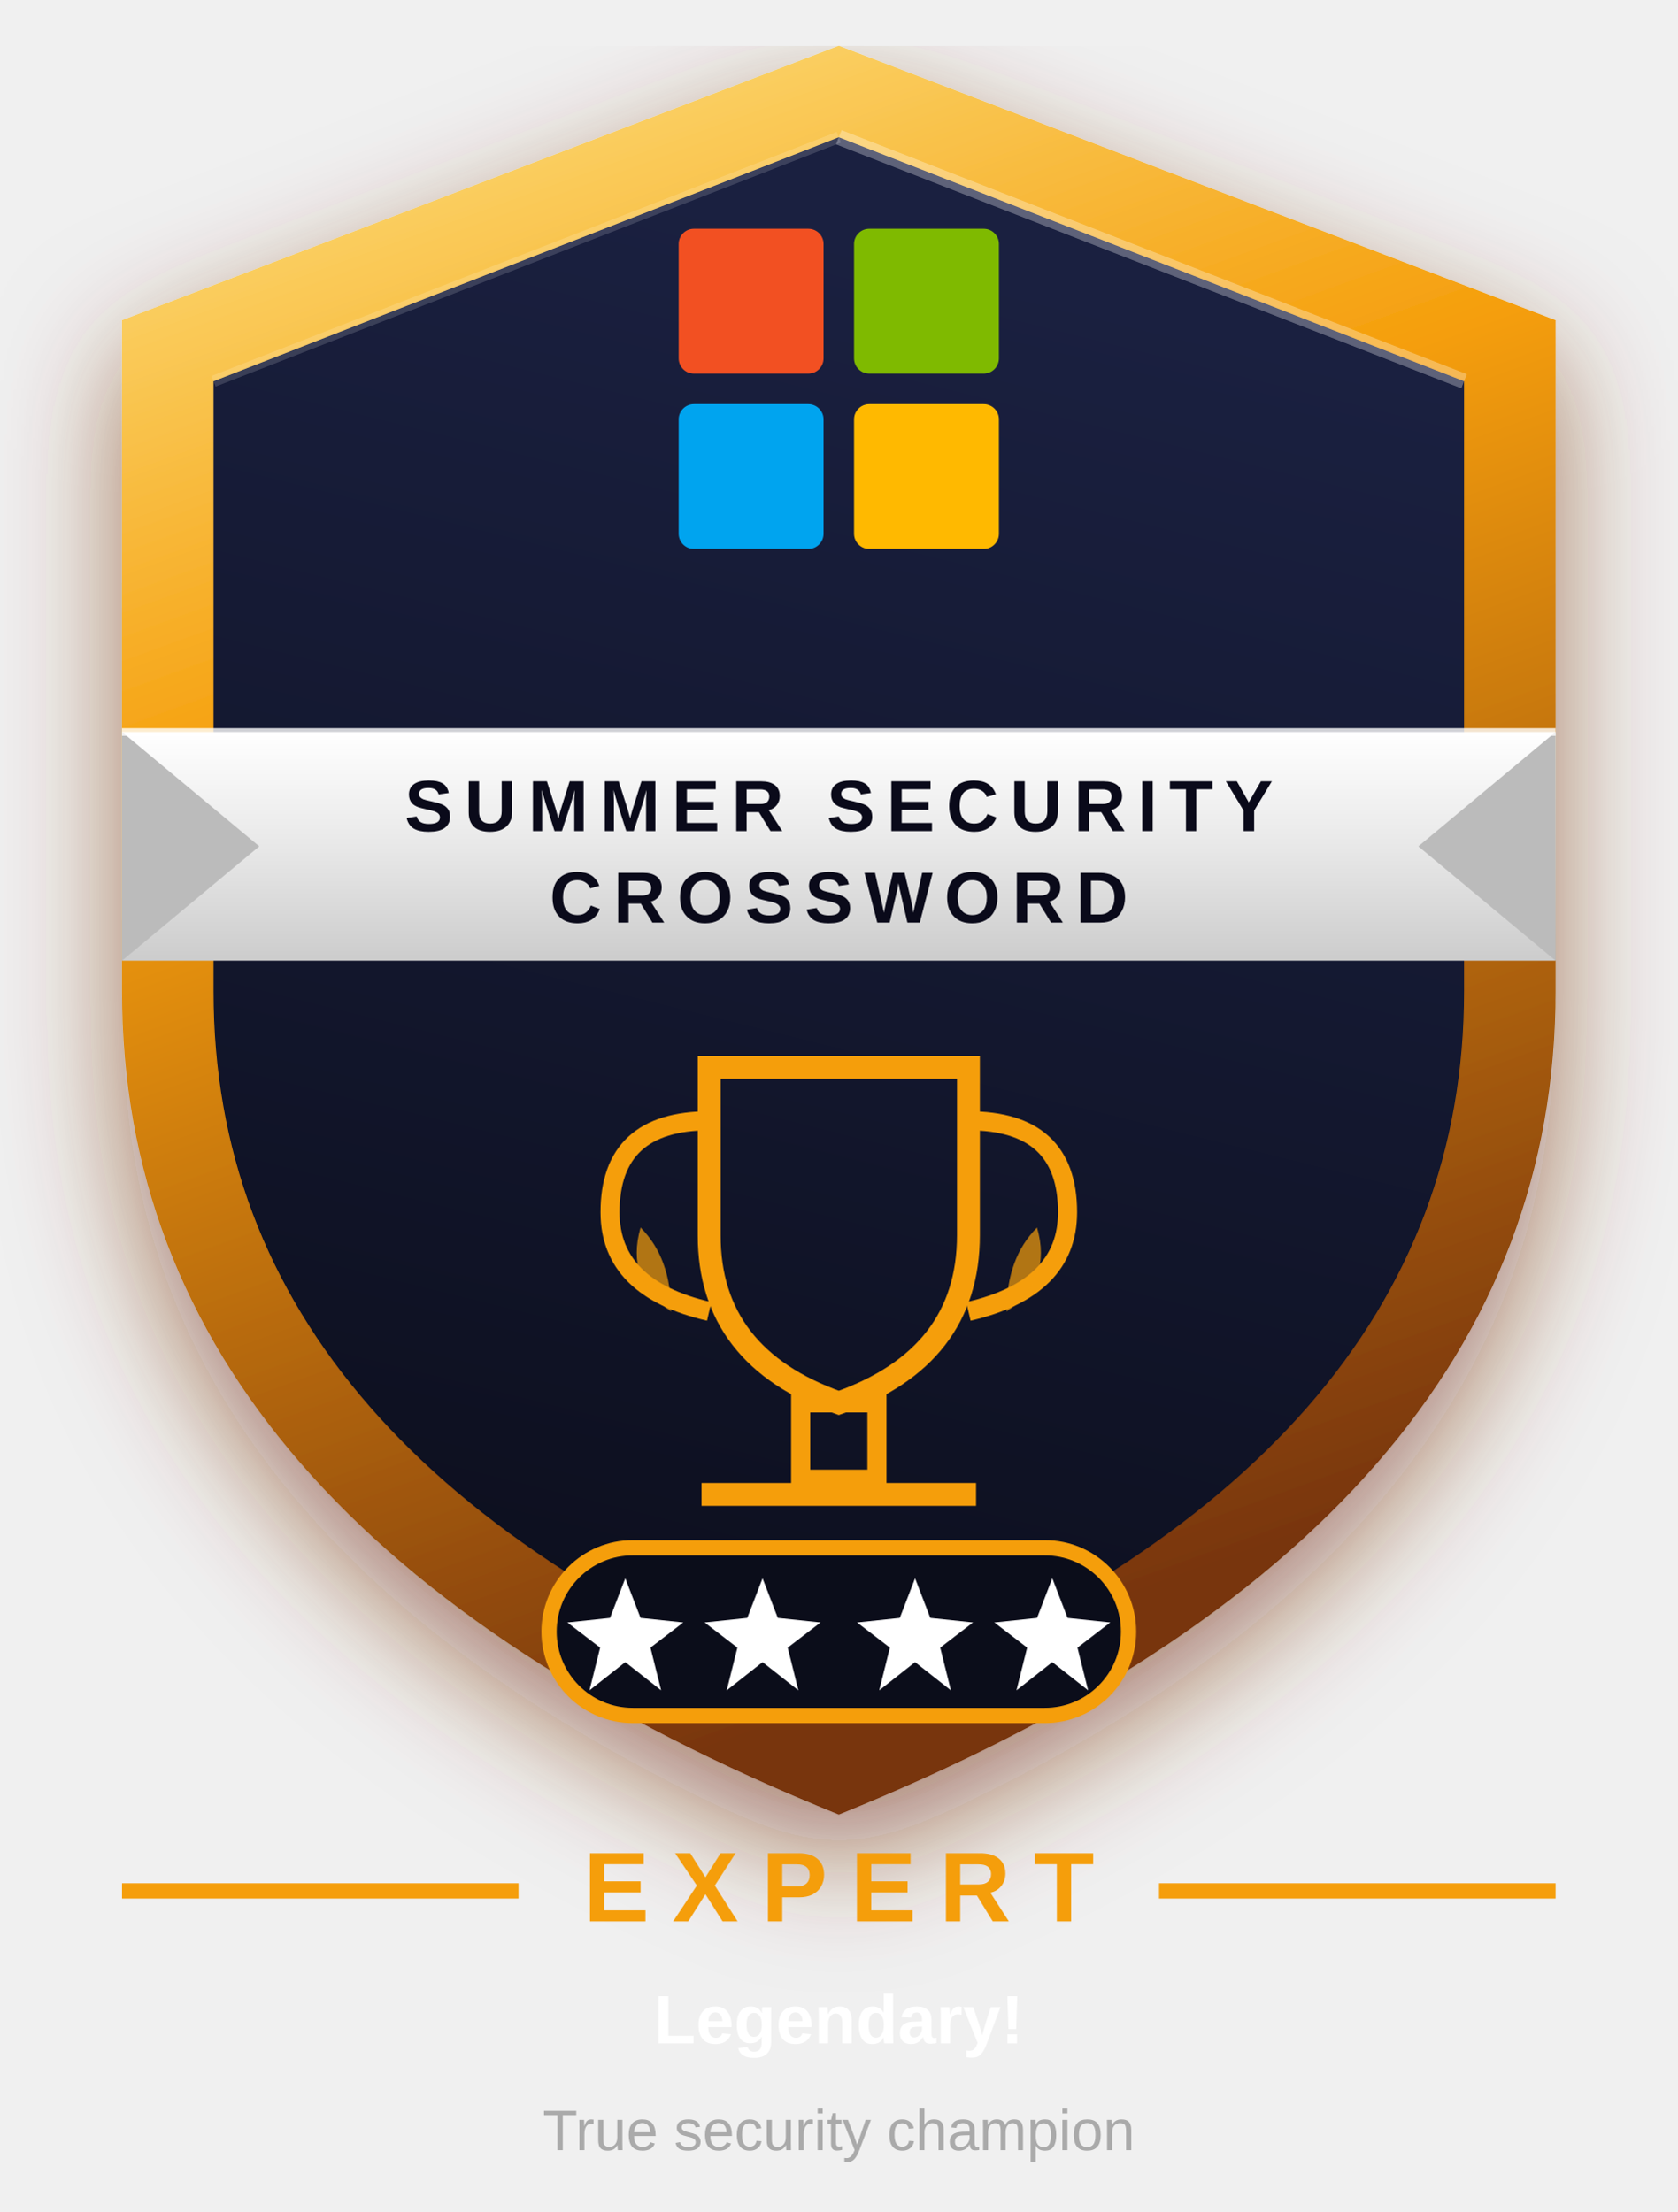
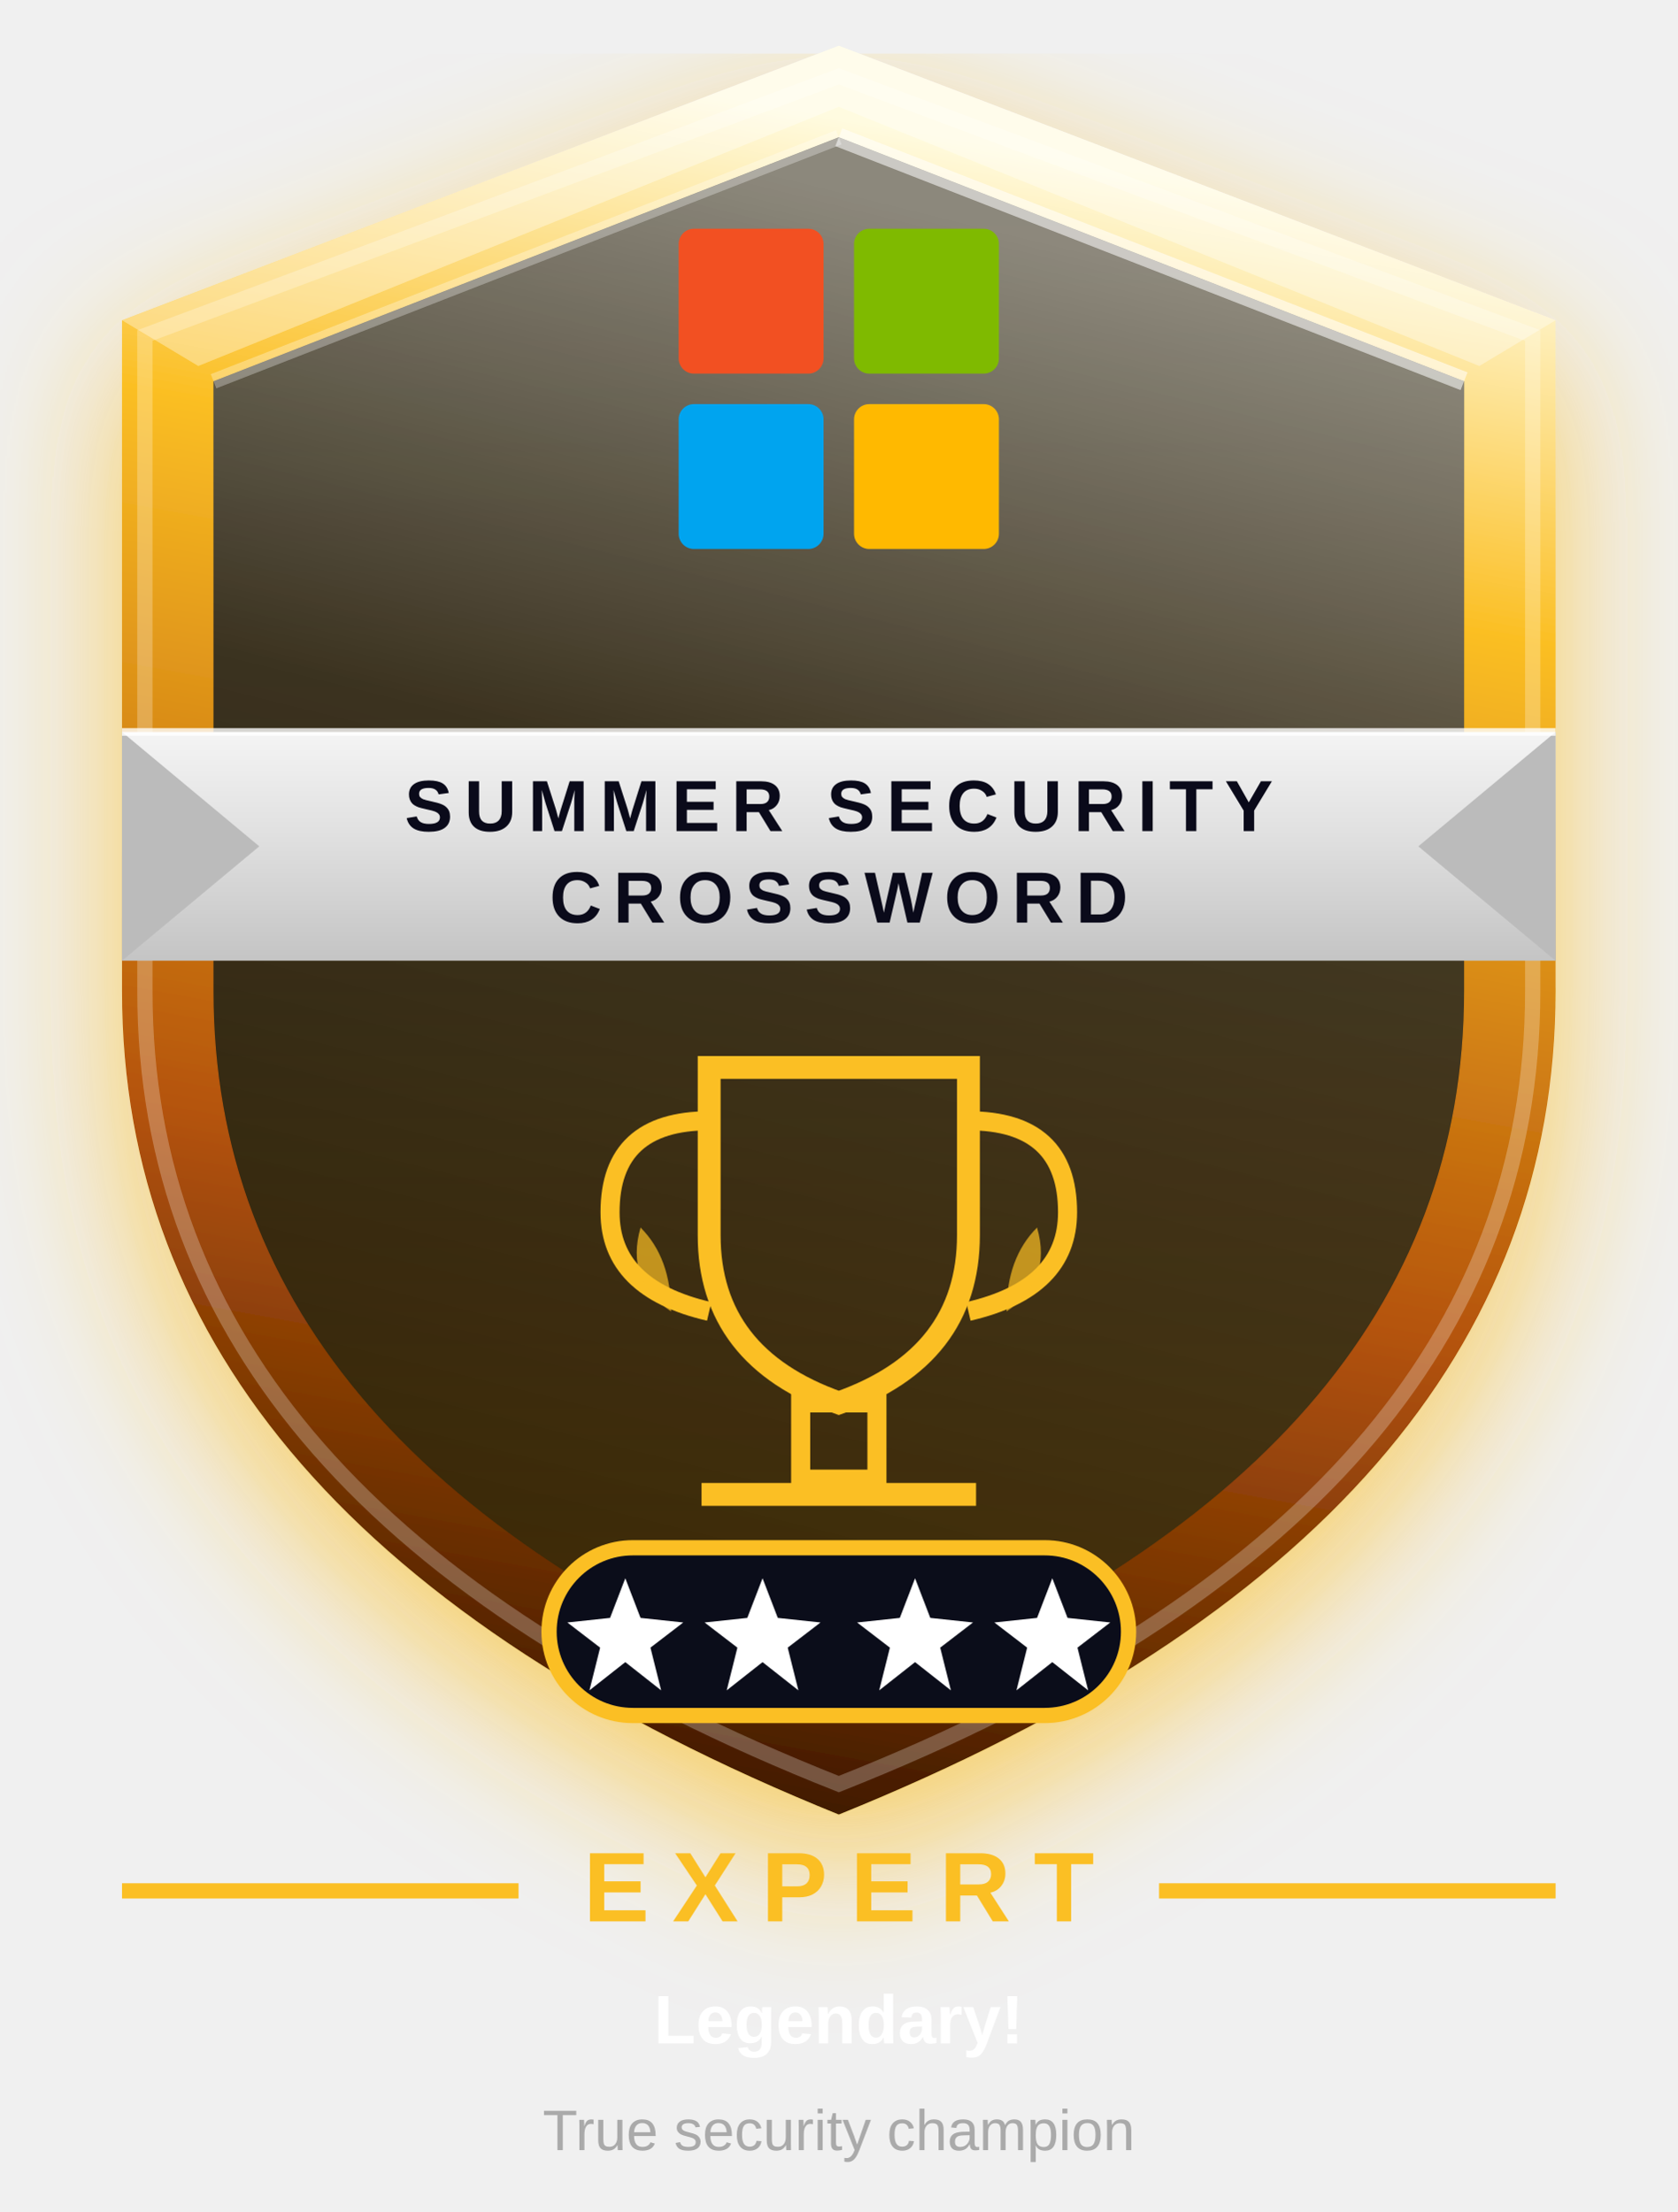
<svg xmlns="http://www.w3.org/2000/svg" viewBox="0 0 220 290" width="220" height="290" role="img" aria-label="Expert badge">
  <defs>
-     <linearGradient id="outer-pro" x1="0" y1="0" x2="0.3" y2="1">
-       <stop offset="0%" stop-color="#fde68a" />
-       <stop offset="40%" stop-color="#f59e0b" />
-       <stop offset="100%" stop-color="#78350f" />
+     <linearGradient id="outer-pro" x1="0.25" y1="0" x2="0.1" y2="1">
+       <stop offset="0%" stop-color="#fffbe0" />
+       <stop offset="22%" stop-color="#fbbf24" />
+       <stop offset="62%" stop-color="#b45309" />
+       <stop offset="100%" stop-color="#2e1000" />
    </linearGradient>
-     <linearGradient id="inner-pro" x1="0.2" y1="0" x2="0" y2="1">
-       <stop offset="0%" stop-color="#1a2040" />
-       <stop offset="100%" stop-color="#0b0d1a" />
+     <linearGradient id="inner-pro" x1="0.3" y1="0" x2="0.1" y2="1">
+       <stop offset="0%" stop-color="#221a04" />
+       <stop offset="50%" stop-color="#150f00" />
+       <stop offset="100%" stop-color="#0a0800" />
+     </linearGradient>
+     <linearGradient id="sheen-pro" x1="0.35" y1="0" x2="0.15" y2="1">
+       <stop offset="0%" stop-color="white" stop-opacity="0.48" />
+       <stop offset="38%" stop-color="white" stop-opacity="0.12" />
+       <stop offset="100%" stop-color="white" stop-opacity="0" />
+     </linearGradient>
+     <linearGradient id="inner-glow-pro" x1="0.5" y1="1" x2="0.5" y2="0">
+       <stop offset="0%" stop-color="#f59e0b" stop-opacity="0.22" />
+       <stop offset="55%" stop-color="#f59e0b" stop-opacity="0.05" />
+       <stop offset="100%" stop-color="#f59e0b" stop-opacity="0" />
    </linearGradient>
    <linearGradient id="ribbon-pro" x1="0" y1="0" x2="0" y2="1">
-       <stop offset="0%" stop-color="#ffffff" />
-       <stop offset="50%" stop-color="#e8e8e8" />
-       <stop offset="100%" stop-color="#cccccc" />
+       <stop offset="0%" stop-color="#f4f4f4" />
+       <stop offset="45%" stop-color="#e0e0e0" />
+       <stop offset="100%" stop-color="#c4c4c4" />
    </linearGradient>
-     <filter id="shadow-pro">
-       <feDropShadow dx="0" dy="6" stdDeviation="8" flood-color="#78350f" flood-opacity="0.6" />
+     <filter id="shadow-pro" x="-22%" y="-12%" width="144%" height="132%">
+       <feDropShadow dx="0" dy="7" stdDeviation="10" flood-color="#fbbf24" flood-opacity="0.70" />
    </filter>
  </defs>
  <path d="M110,6 L204,42 L204,130 Q204,200 110,238 Q16,200 16,130 L16,42 Z" fill="url(#outer-pro)" filter="url(#shadow-pro)" />
+   <path d="M110,6 L204,42 L194,48 L110,14 L26,48 L16,42 Z" fill="rgba(255,255,255,0.35)" />
+   <path d="M110,10 L201,44 L201,130 Q201,198 110,234 Q19,198 19,130 L19,44 Z" fill="none" stroke="rgba(255,255,255,0.25)" stroke-width="2" />
  <path d="M110,18 L192,50 L192,130 Q192,192 110,224 Q28,192 28,130 L28,50 Z" fill="url(#inner-pro)" />
-   <path d="M110,18 L192,50" stroke="rgba(255,255,255,0.3)" stroke-width="2" fill="none" />
-   <path d="M110,18 L28,50" stroke="rgba(255,255,255,0.15)" stroke-width="1.5" fill="none" />
+   <path d="M110,18 L192,50 L192,130 Q192,192 110,224 Q28,192 28,130 L28,50 Z" fill="url(#inner-glow-pro)" />
+   <path d="M110,18 L192,50 L192,130 Q192,192 110,224 Q28,192 28,130 L28,50 Z" fill="url(#sheen-pro)" />
+   <path d="M110,18 L192,50" stroke="rgba(255,255,255,0.55)" stroke-width="2.5" fill="none" />
+   <path d="M110,18 L28,50" stroke="rgba(255,255,255,0.30)" stroke-width="2" fill="none" />
  <rect x="89" y="30" width="19" height="19" fill="#f25022" rx="2" />
  <rect x="112" y="30" width="19" height="19" fill="#7fba00" rx="2" />
  <rect x="89" y="53" width="19" height="19" fill="#00a4ef" rx="2" />
  <rect x="112" y="53" width="19" height="19" fill="#ffb900" rx="2" />
  <polygon points="16,96 204,96 204,126 16,126" fill="url(#ribbon-pro)" />
  <polygon points="16,96 34,111 16,126" fill="#bbbbbb" />
  <polygon points="204,96 186,111 204,126" fill="#bbbbbb" />
  <line x1="16" y1="96" x2="204" y2="96" stroke="rgba(255,255,255,0.8)" stroke-width="1" />
  <text x="110" y="109" font-family="Arial Black, Arial, sans-serif" font-size="9.5" font-weight="900" fill="#0a0a1a" text-anchor="middle" letter-spacing="1.5">SUMMER SECURITY</text>
  <text x="110" y="121" font-family="Arial Black, Arial, sans-serif" font-size="9.5" font-weight="900" fill="#0a0a1a" text-anchor="middle" letter-spacing="1.5">CROSSWORD</text>
-   <path d="M93,140 L127,140 L127,162 Q127,178 110,184 Q93,178 93,162 Z" fill="none" stroke="#f59e0b" stroke-width="3" />
-   <path d="M93,147 Q80,147 80,159 Q80,169 93,172" fill="none" stroke="#f59e0b" stroke-width="2.5" />
-   <path d="M127,147 Q140,147 140,159 Q140,169 127,172" fill="none" stroke="#f59e0b" stroke-width="2.5" />
-   <rect x="105" y="184" width="10" height="10" fill="none" stroke="#f59e0b" stroke-width="2.5" />
-   <line x1="92" y1="196" x2="128" y2="196" stroke="#f59e0b" stroke-width="3" />
-   <path d="M88,172 Q82,168 84,161 Q88,165 88,172" fill="#f59e0b" opacity="0.7" />
-   <path d="M132,172 Q138,168 136,161 Q132,165 132,172" fill="#f59e0b" opacity="0.7" />
-   <rect x="72" y="203" width="76" height="22" rx="11" fill="#0b0d1a" stroke="#f59e0b" stroke-width="2" />
+   <path d="M93,140 L127,140 L127,162 Q127,178 110,184 Q93,178 93,162 Z" fill="none" stroke="#fbbf24" stroke-width="3" />
+   <path d="M93,147 Q80,147 80,159 Q80,169 93,172" fill="none" stroke="#fbbf24" stroke-width="2.5" />
+   <path d="M127,147 Q140,147 140,159 Q140,169 127,172" fill="none" stroke="#fbbf24" stroke-width="2.5" />
+   <rect x="105" y="184" width="10" height="10" fill="none" stroke="#fbbf24" stroke-width="2.5" />
+   <line x1="92" y1="196" x2="128" y2="196" stroke="#fbbf24" stroke-width="3" />
+   <path d="M88,172 Q82,168 84,161 Q88,165 88,172" fill="#fbbf24" opacity="0.7" />
+   <path d="M132,172 Q138,168 136,161 Q132,165 132,172" fill="#fbbf24" opacity="0.7" />
+   <rect x="72" y="203" width="76" height="22" rx="11" fill="#0b0d1a" stroke="#fbbf24" stroke-width="2" />
  <polygon points="82,207 84.0,212.2 89.6,212.8 85.3,216.1 86.7,221.7 82,218.0 77.3,221.7 78.7,216.1 74.4,212.8 80.0,212.2" fill="white" />
  <polygon points="100,207 102.0,212.2 107.6,212.8 103.3,216.1 104.7,221.7 100,218.0 95.3,221.7 96.7,216.1 92.4,212.8 98.0,212.2" fill="white" />
  <polygon points="120,207 122.0,212.2 127.6,212.8 123.3,216.1 124.7,221.7 120,218.0 115.3,221.7 116.7,216.1 112.4,212.8 118.0,212.2" fill="white" />
  <polygon points="138,207 140.0,212.2 145.6,212.8 141.3,216.1 142.7,221.7 138,218.0 133.3,221.7 134.7,216.1 130.4,212.8 136.0,212.2" fill="white" />
-   <line x1="16" y1="248" x2="68" y2="248" stroke="#f59e0b" stroke-width="2" />
-   <text x="110" y="252" font-family="Arial Black, Arial, sans-serif" font-size="13" font-weight="900" fill="#f59e0b" text-anchor="middle" letter-spacing="3">EXPERT</text>
-   <line x1="152" y1="248" x2="204" y2="248" stroke="#f59e0b" stroke-width="2" />
+   <line x1="16" y1="248" x2="68" y2="248" stroke="#fbbf24" stroke-width="2" />
+   <text x="110" y="252" font-family="Arial Black, Arial, sans-serif" font-size="13" font-weight="900" fill="#fbbf24" text-anchor="middle" letter-spacing="3">EXPERT</text>
+   <line x1="152" y1="248" x2="204" y2="248" stroke="#fbbf24" stroke-width="2" />
  <text x="110" y="268" font-family="Arial, sans-serif" font-size="9" font-weight="700" fill="#ffffff" text-anchor="middle">Legendary!</text>
  <text x="110" y="282" font-family="Arial, sans-serif" font-size="7.5" fill="#aaaaaa" text-anchor="middle">True security champion</text>
</svg>
